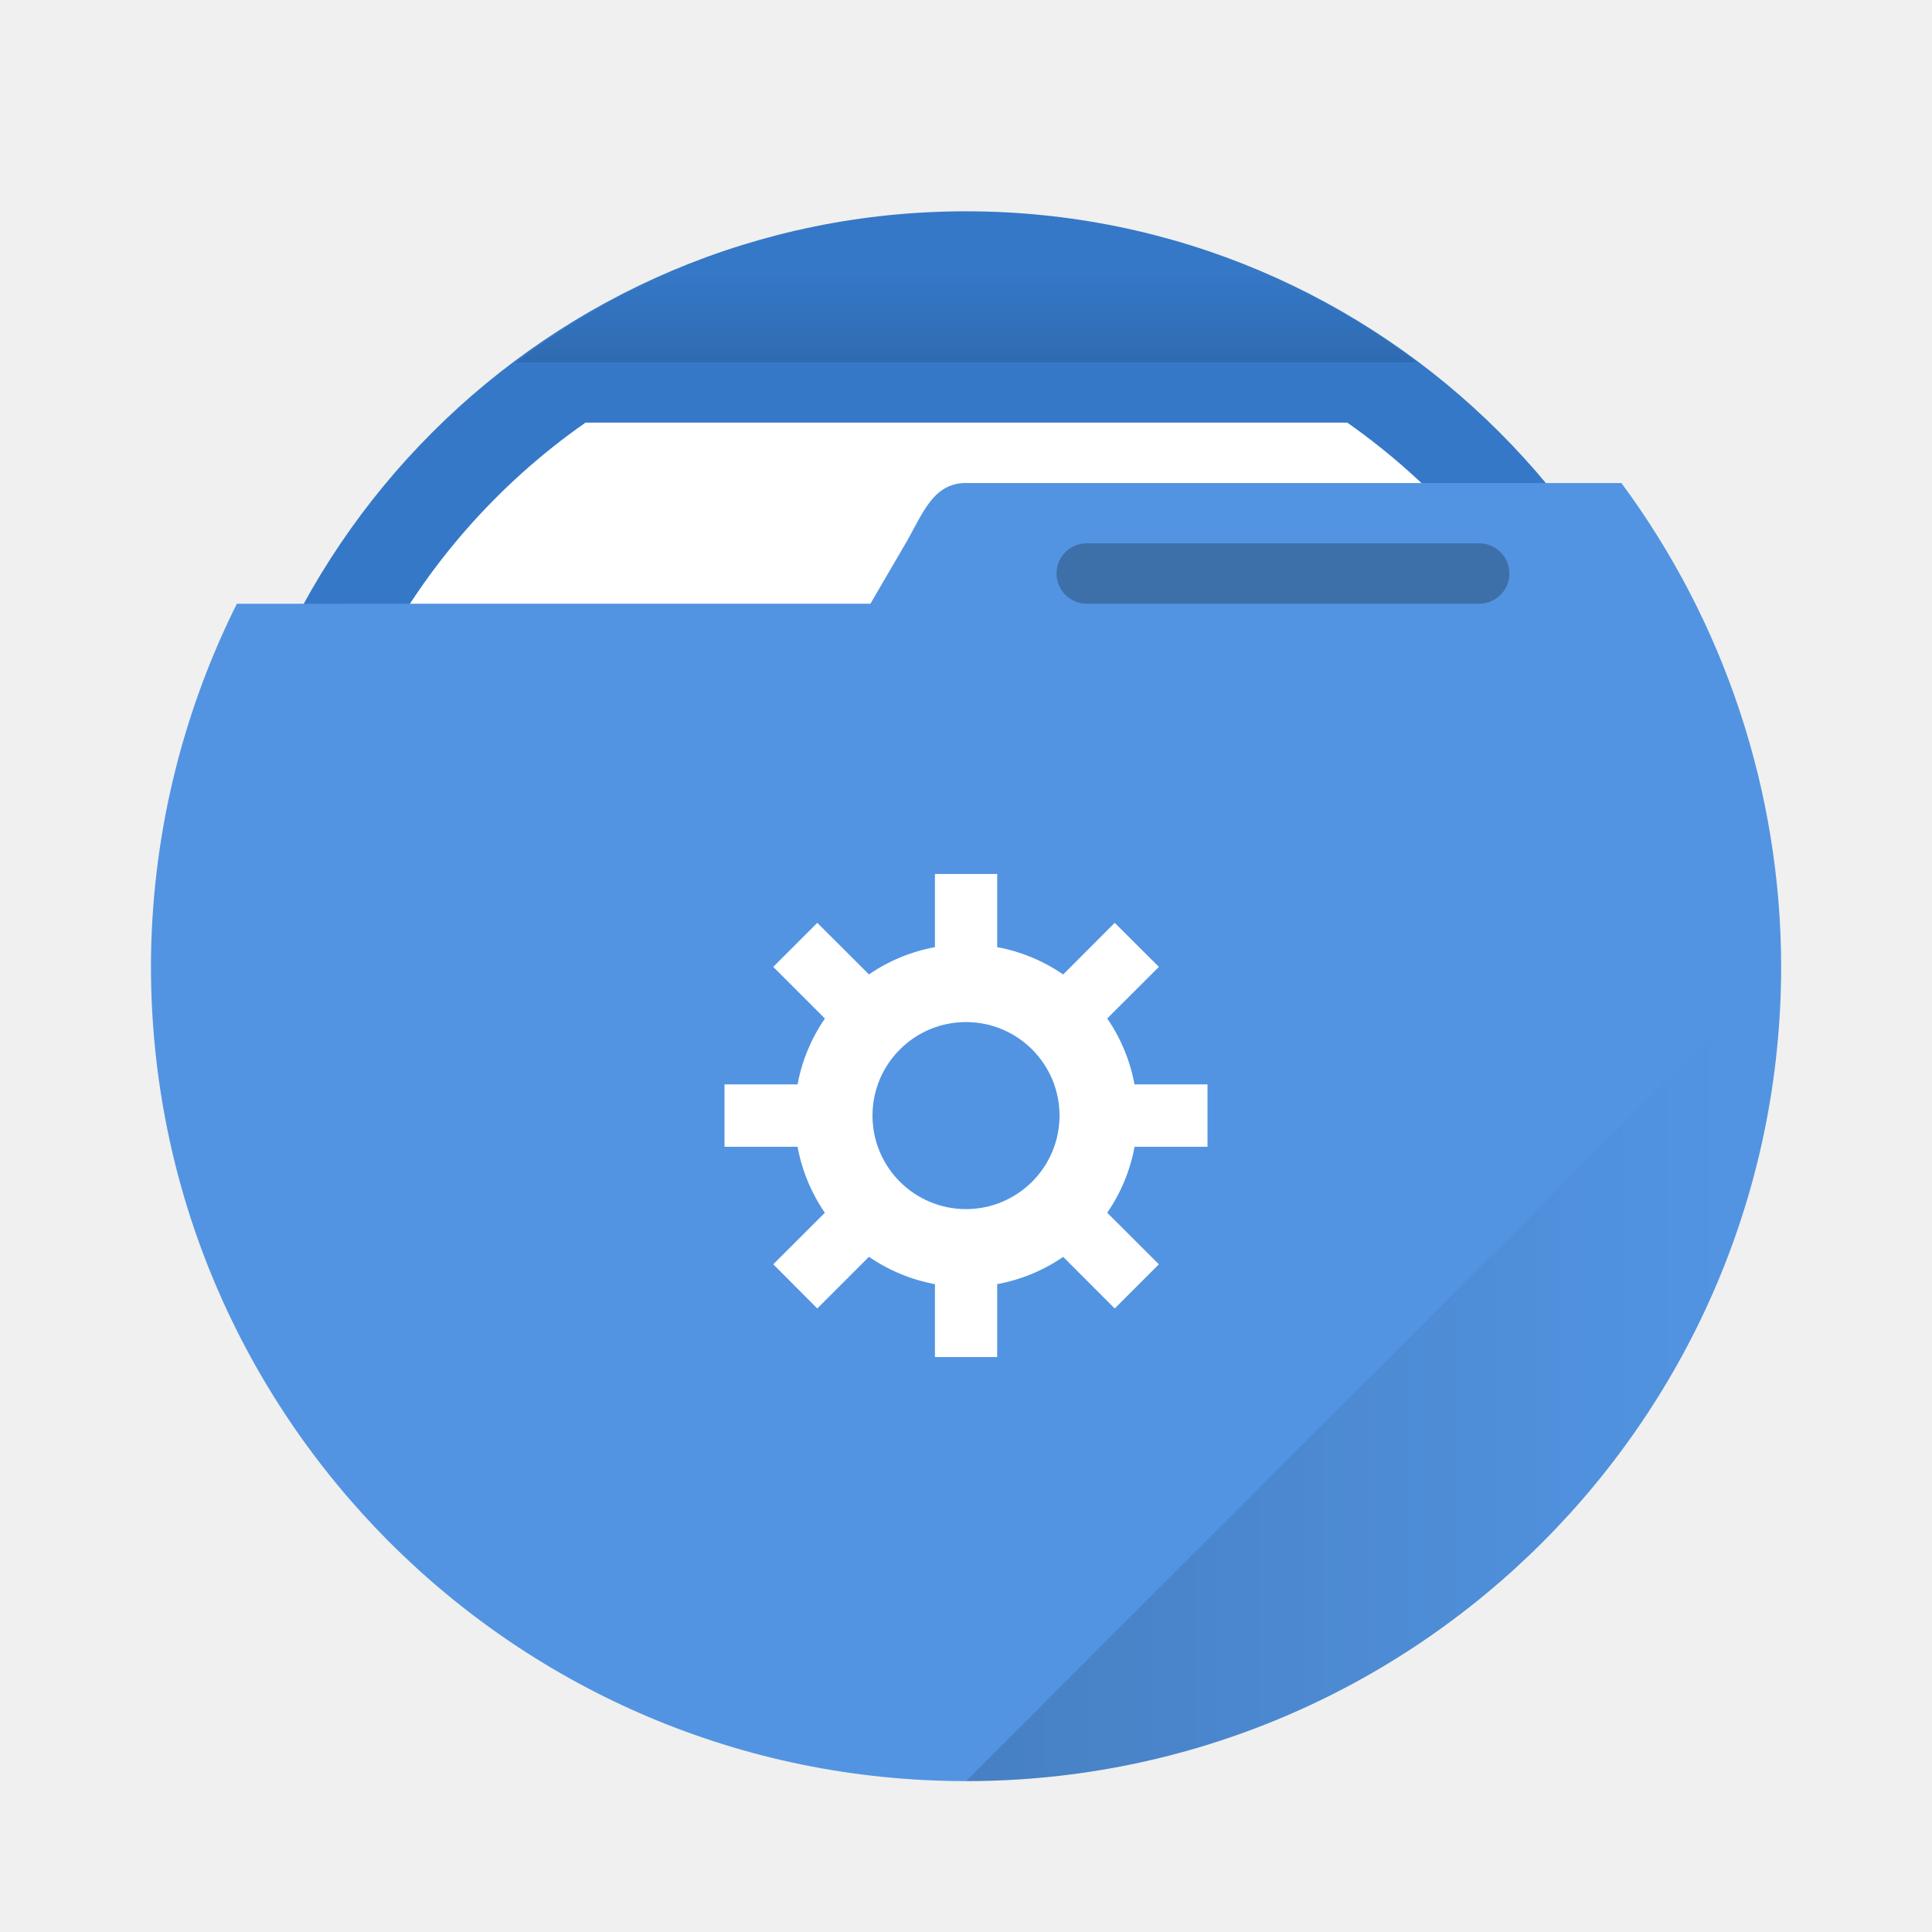
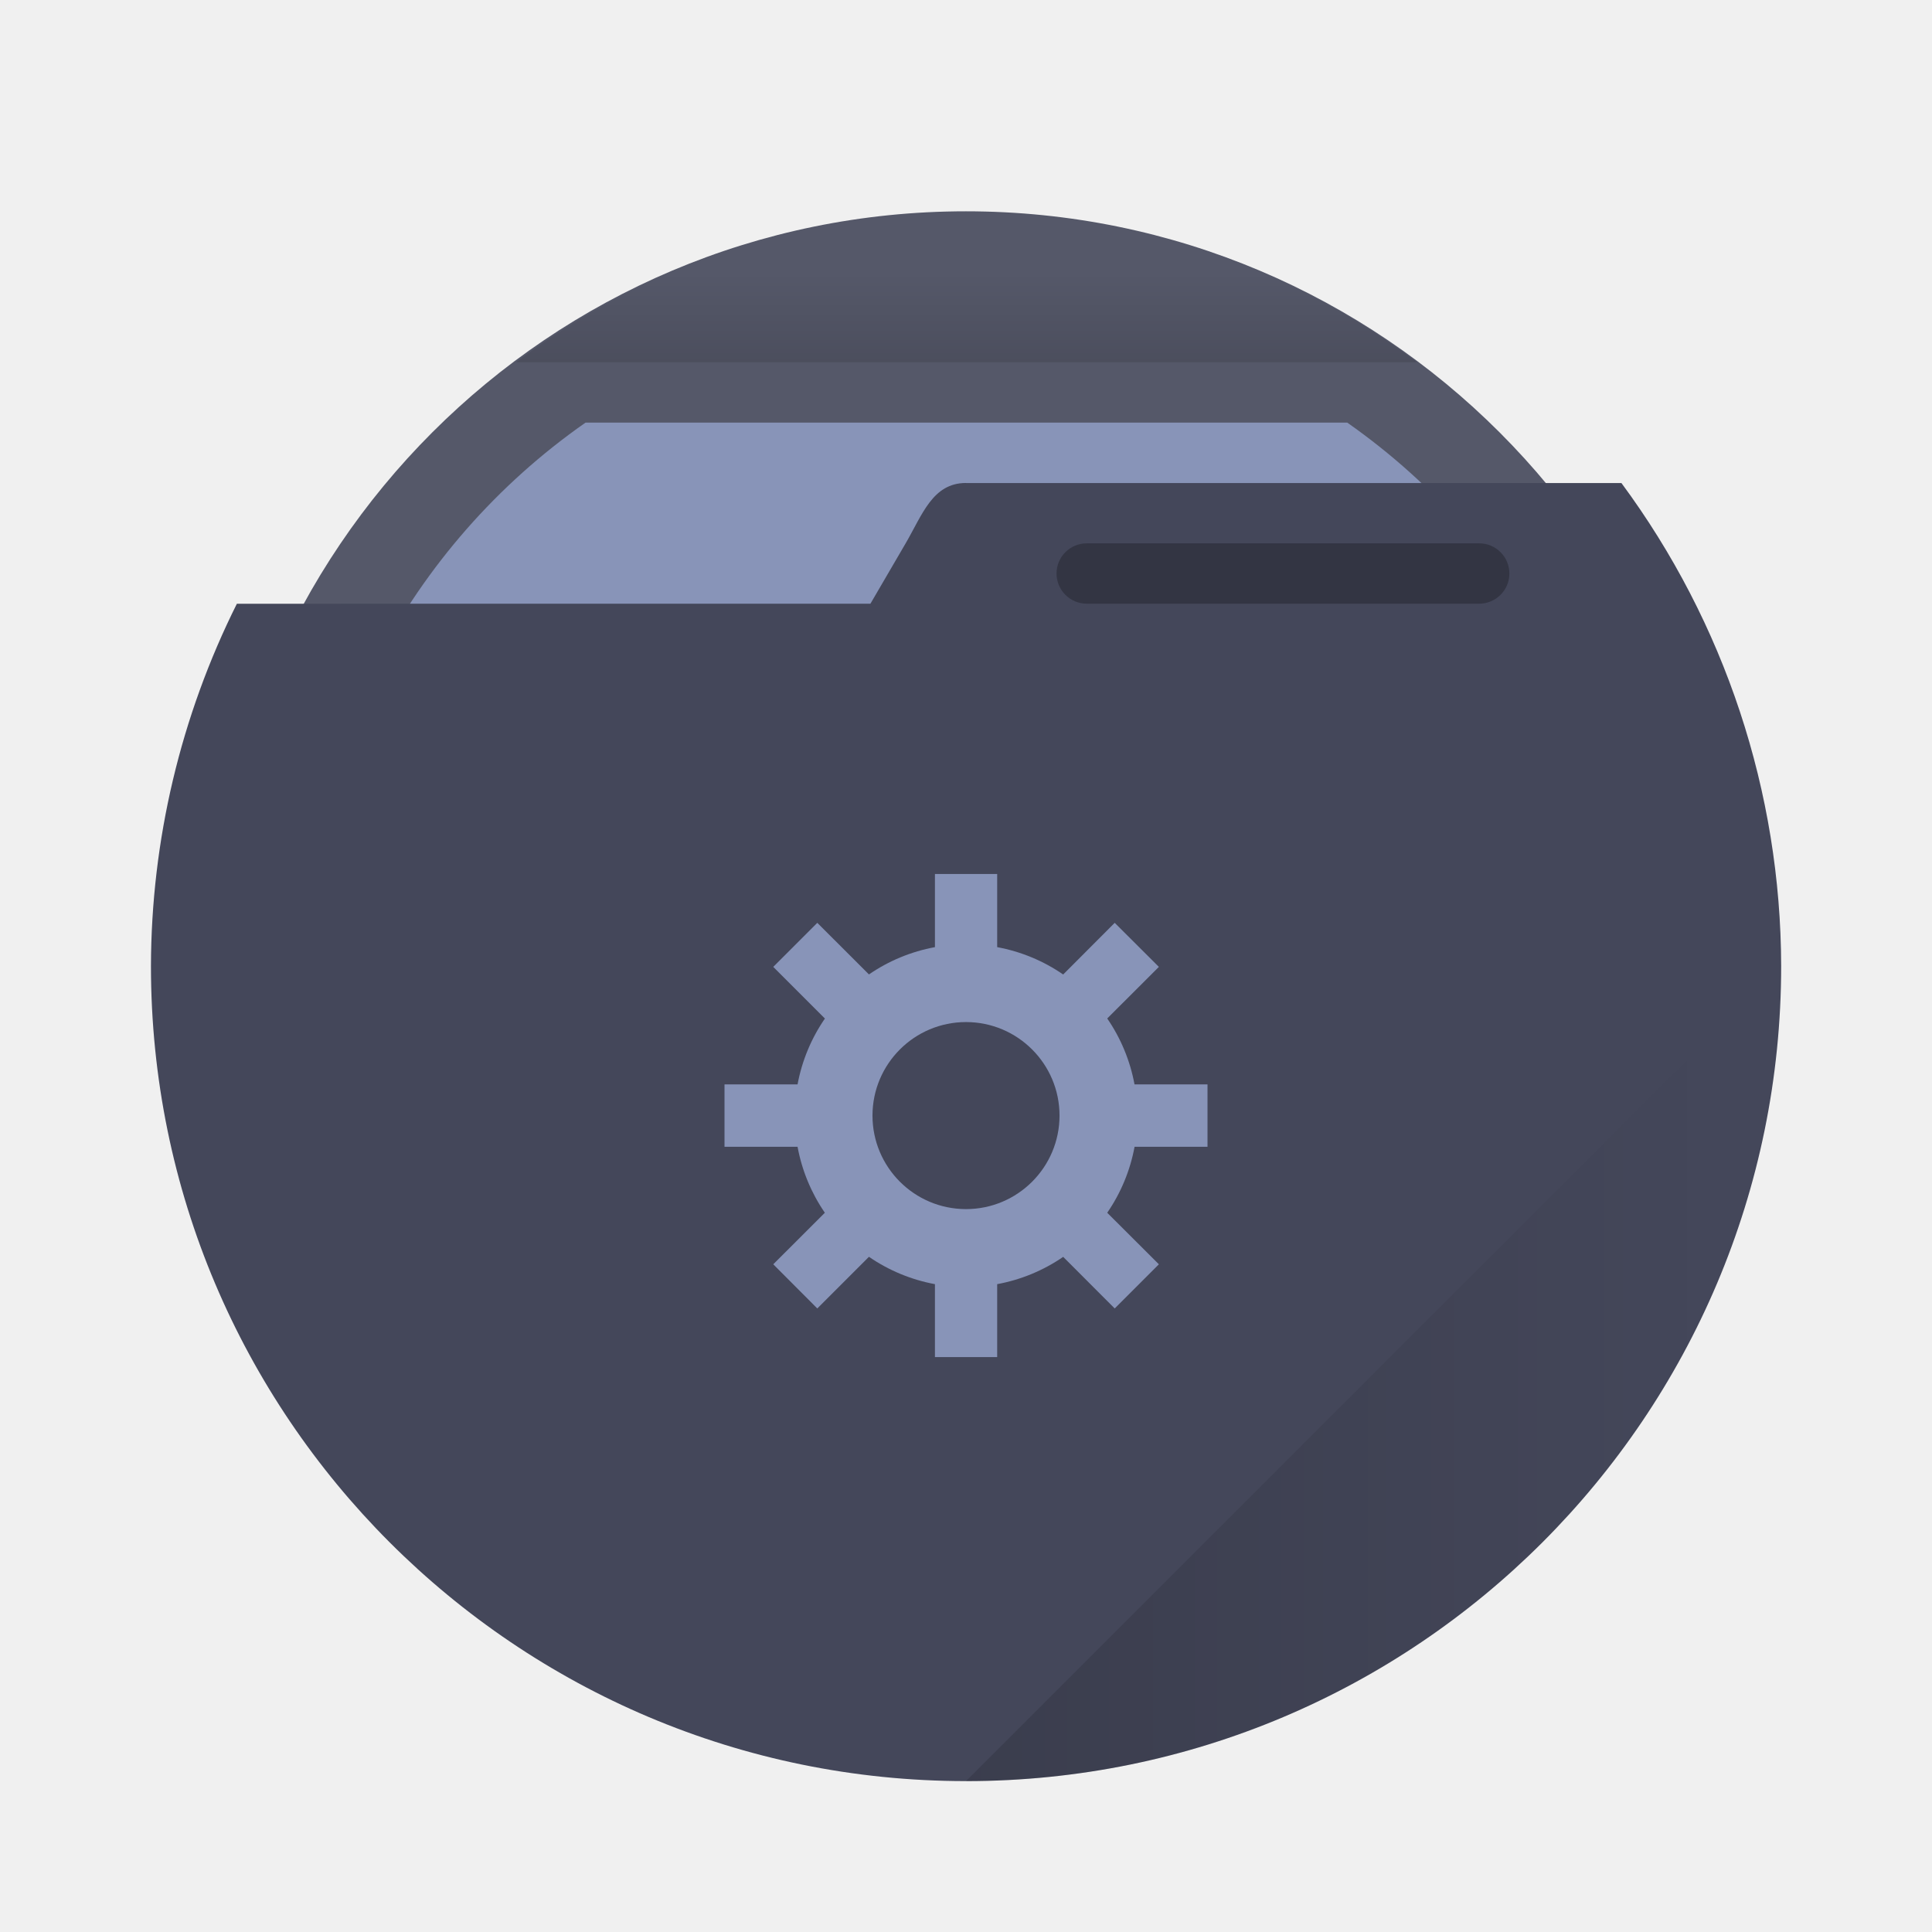
- <svg xmlns="http://www.w3.org/2000/svg" xmlns:xlink="http://www.w3.org/1999/xlink" width="64" height="64" version="1.1" viewBox="0 0 16.933 16.933">
-   <defs>
+ <svg xmlns="http://www.w3.org/2000/svg" xmlns:xlink="http://www.w3.org/1999/xlink" width="64" height="64" version="1.1" viewBox="0 0 16.933 16.933" id="svg281">
+   <defs id="defs263">
    <linearGradient id="a-3" x1="30" x2="57" y1="44" y2="44" gradientTransform="scale(.26458)" gradientUnits="userSpaceOnUse" xlink:href="#b" />
    <linearGradient id="b">
-       <stop offset="0" />
-       <stop stop-opacity="0" offset="1" />
+       <stop offset="0" id="stop257" />
+       <stop stop-opacity="0" offset="1" id="stop259" />
    </linearGradient>
    <linearGradient id="c" x1="32" x2="32" y1="13" y2="9" gradientTransform="scale(.26458)" gradientUnits="userSpaceOnUse" xlink:href="#b" />
  </defs>
-   <circle cx="8.466" cy="8.466" r="6.614" fill="#3578c7" style="paint-order:stroke markers fill" />
-   <path d="m5.132 3.704a5.821 5.821 0 0 0-2.487 4.762 5.821 5.821 0 0 0 5.821 5.821 5.821 5.821 0 0 0 5.821-5.821 5.821 5.821 0 0 0-2.479-4.762z" fill="#fff" style="paint-order:stroke markers fill" />
-   <g>
-     <path d="m8.466 1.852a6.614 6.614 0 0 0-3.944 1.323h7.898a6.614 6.614 0 0 0-3.953-1.323z" fill="url(#c)" opacity=".15" style="paint-order:stroke markers fill" />
-     <path d="m8.466 4.233c-0.292 6.879e-4 -0.381 0.276-0.529 0.53l-0.308 0.528-5.553 5.292e-4a7.144 7.144 0 0 0-0.753 3.175 7.144 7.144 0 0 0 7.144 7.144 7.144 7.144 0 0 0 7.144-7.144 7.144 7.144 0 0 0-1.4-4.233h-5.743z" fill="#5294e2" style="paint-order:stroke markers fill" />
-     <rect x="9.26" y="4.762" width="3.969" height=".529" ry=".265" opacity=".25" style="paint-order:stroke markers fill" />
+   <circle cx="8.466" cy="8.466" r="6.614" fill="#3578c7" style="paint-order:stroke markers fill;opacity:0.9;stroke-width:1;stroke-dasharray:none;fill:#44475a" id="circle265" />
+   <path d="m5.132 3.704a5.821 5.821 0 0 0-2.487 4.762 5.821 5.821 0 0 0 5.821 5.821 5.821 5.821 0 0 0 5.821-5.821 5.821 5.821 0 0 0-2.479-4.762z" fill="#f8f8f2" style="paint-order:stroke markers fill;fill:#8894b8" id="path267" />
+   <g id="g275">
+     <path d="m8.466 1.852a6.614 6.614 0 0 0-3.944 1.323h7.898a6.614 6.614 0 0 0-3.953-1.323z" fill="url(#c)" opacity=".15" style="paint-order:stroke markers fill" id="path269" />
+     <path d="m8.466 4.233c-0.292 6.879e-4 -0.381 0.276-0.529 0.53l-0.308 0.528-5.553 5.292e-4a7.144 7.144 0 0 0-0.753 3.175 7.144 7.144 0 0 0 7.144 7.144 7.144 7.144 0 0 0 7.144-7.144 7.144 7.144 0 0 0-1.4-4.233h-5.743z" fill="#6272a4" style="paint-order:stroke markers fill;fill:#44475a" id="path271" />
+     <rect x="9.26" y="4.762" width="3.969" height=".529" ry=".265" opacity=".25" style="paint-order:stroke markers fill" id="rect273" />
  </g>
-   <path d="m15.61 8.467-7.144 7.144a7.144 7.144 0 0 0 7.144-7.144z" fill="url(#a-3)" opacity=".15" style="paint-order:stroke markers fill" />
-   <path transform="scale(.26458)" d="m30.971 28.951v2.424a5.677 5.677 0 0 0-2.186 0.904l-1.711-1.709-1.459 1.459 1.711 1.711a5.677 5.677 0 0 0-0.906 2.182h-2.42v2.066h2.42a5.677 5.677 0 0 0 0.904 2.186l-1.709 1.707 1.459 1.463 1.711-1.711a5.677 5.677 0 0 0 2.186 0.906v2.416h2.062v-2.416a5.677 5.677 0 0 0 2.186-0.904l1.707 1.709 1.463-1.463-1.711-1.707a5.677 5.677 0 0 0 0.906-2.186h2.416v-2.066h-2.418a5.677 5.677 0 0 0-0.904-2.184l1.711-1.709-1.463-1.459-1.707 1.711a5.677 5.677 0 0 0-2.186-0.906v-2.424h-2.062zm1.031 4.906a3.099 3.099 0 0 1 3.096 3.1 3.099 3.099 0 0 1-3.1 3.096 3.099 3.099 0 0 1-3.096-3.1 3.099 3.099 0 0 1 3.1-3.096z" fill="#fff" stroke-width="3.78" style="paint-order:stroke markers fill" />
+   <path d="m15.61 8.467-7.144 7.144a7.144 7.144 0 0 0 7.144-7.144z" fill="url(#a-3)" opacity=".15" style="paint-order:stroke markers fill" id="path277" />
+   <path transform="scale(.26458)" d="m30.971 28.951v2.424a5.677 5.677 0 0 0-2.186 0.904l-1.711-1.709-1.459 1.459 1.711 1.711a5.677 5.677 0 0 0-0.906 2.182h-2.42v2.066h2.42a5.677 5.677 0 0 0 0.904 2.186l-1.709 1.707 1.459 1.463 1.711-1.711a5.677 5.677 0 0 0 2.186 0.906v2.416h2.062v-2.416a5.677 5.677 0 0 0 2.186-0.904l1.707 1.709 1.463-1.463-1.711-1.707a5.677 5.677 0 0 0 0.906-2.186h2.416v-2.066h-2.418a5.677 5.677 0 0 0-0.904-2.184l1.711-1.709-1.463-1.459-1.707 1.711a5.677 5.677 0 0 0-2.186-0.906v-2.424h-2.062zm1.031 4.906a3.099 3.099 0 0 1 3.096 3.1 3.099 3.099 0 0 1-3.1 3.096 3.099 3.099 0 0 1-3.096-3.1 3.099 3.099 0 0 1 3.1-3.096z" fill="#f8f8f2" stroke-width="3.78" style="paint-order:stroke markers fill;fill:#8894b8" id="path279" />
</svg>
